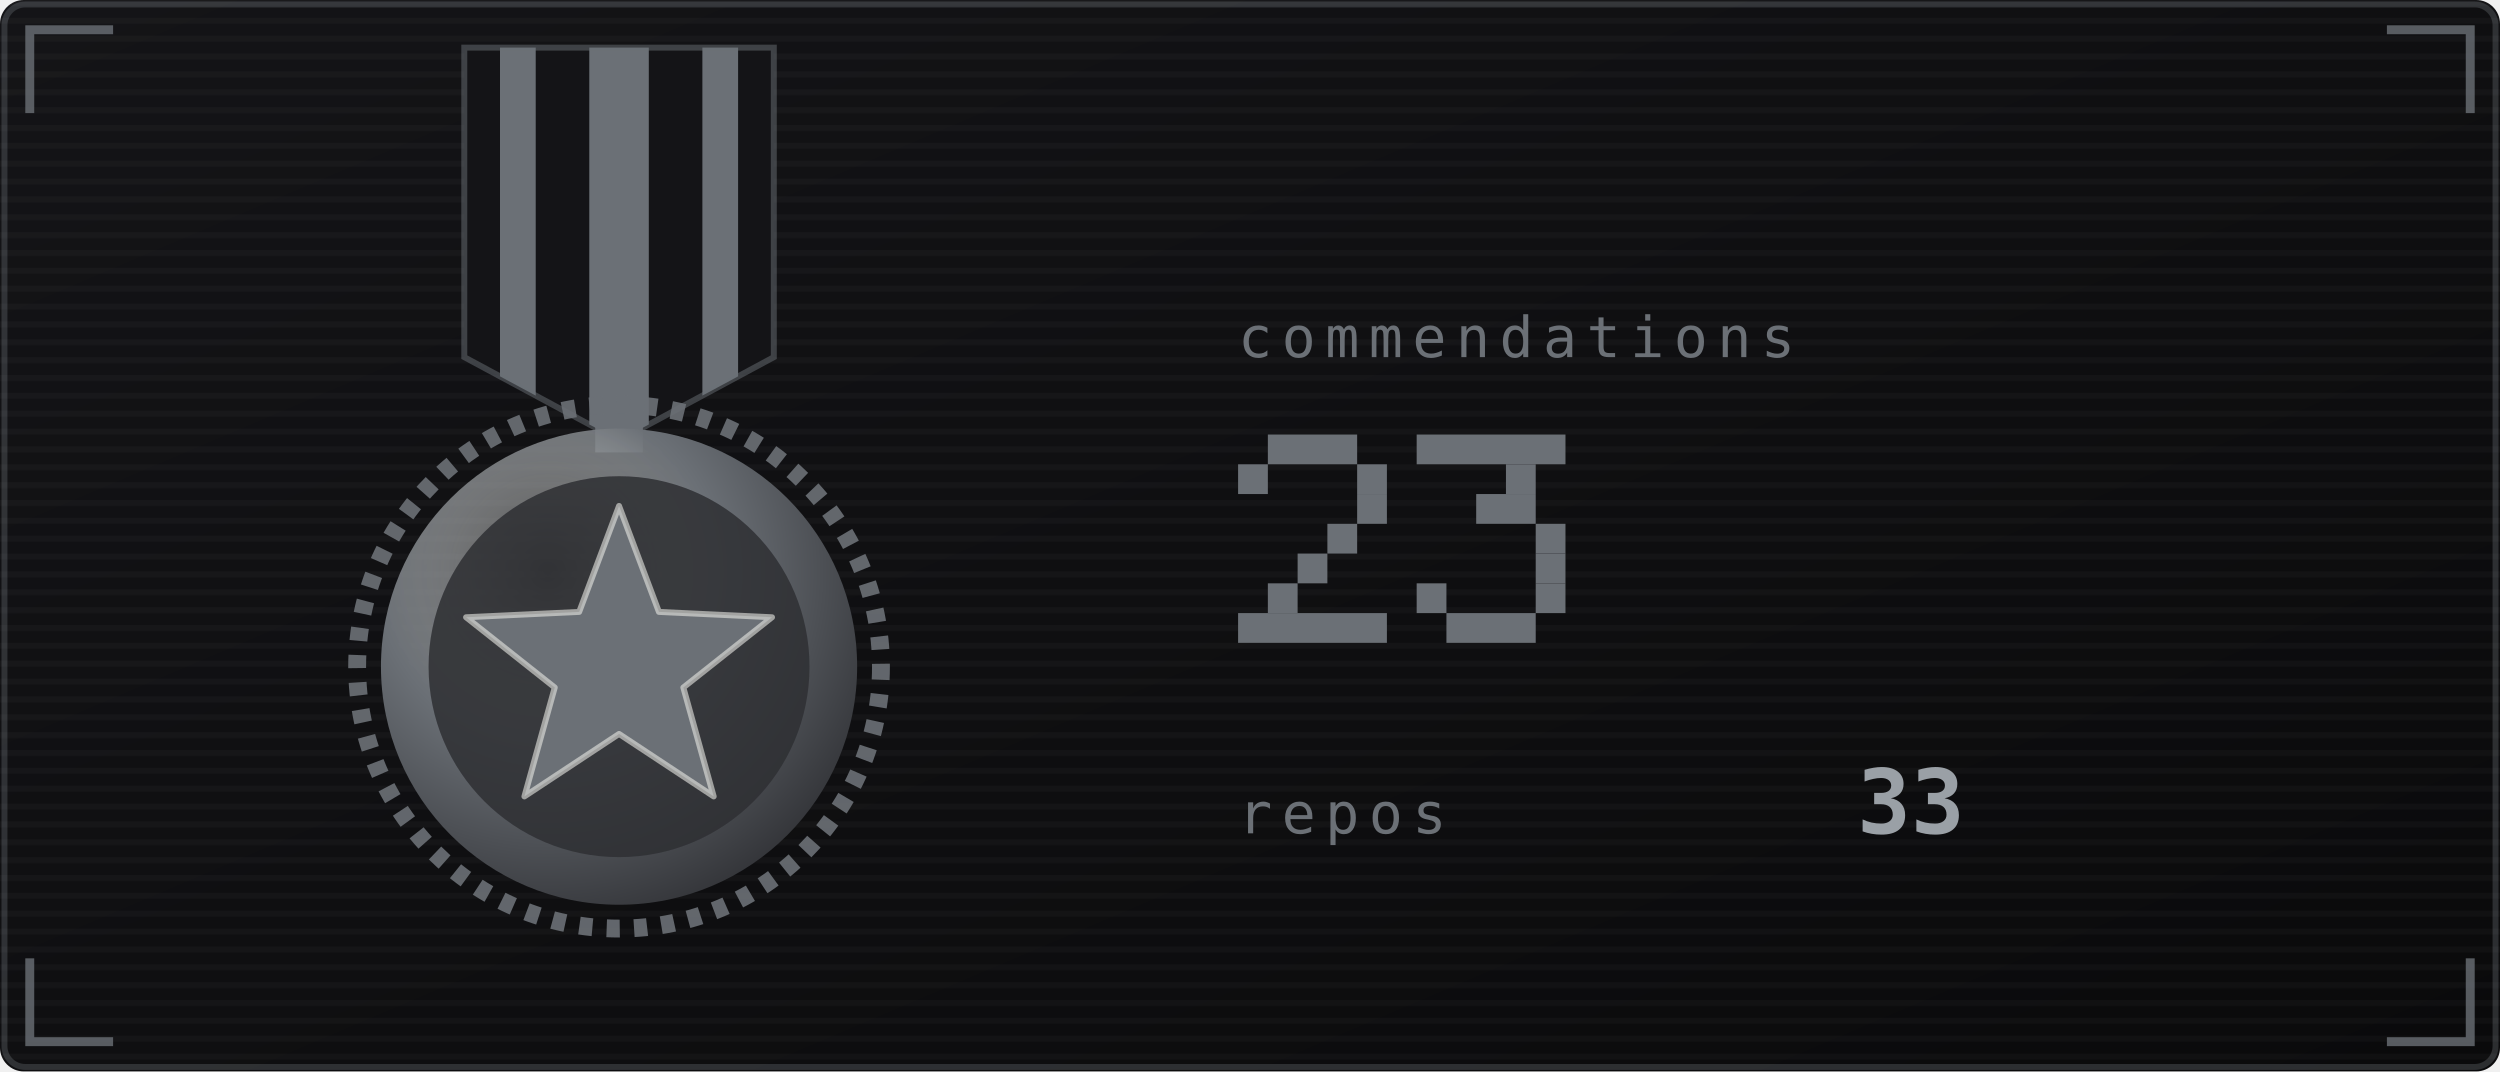
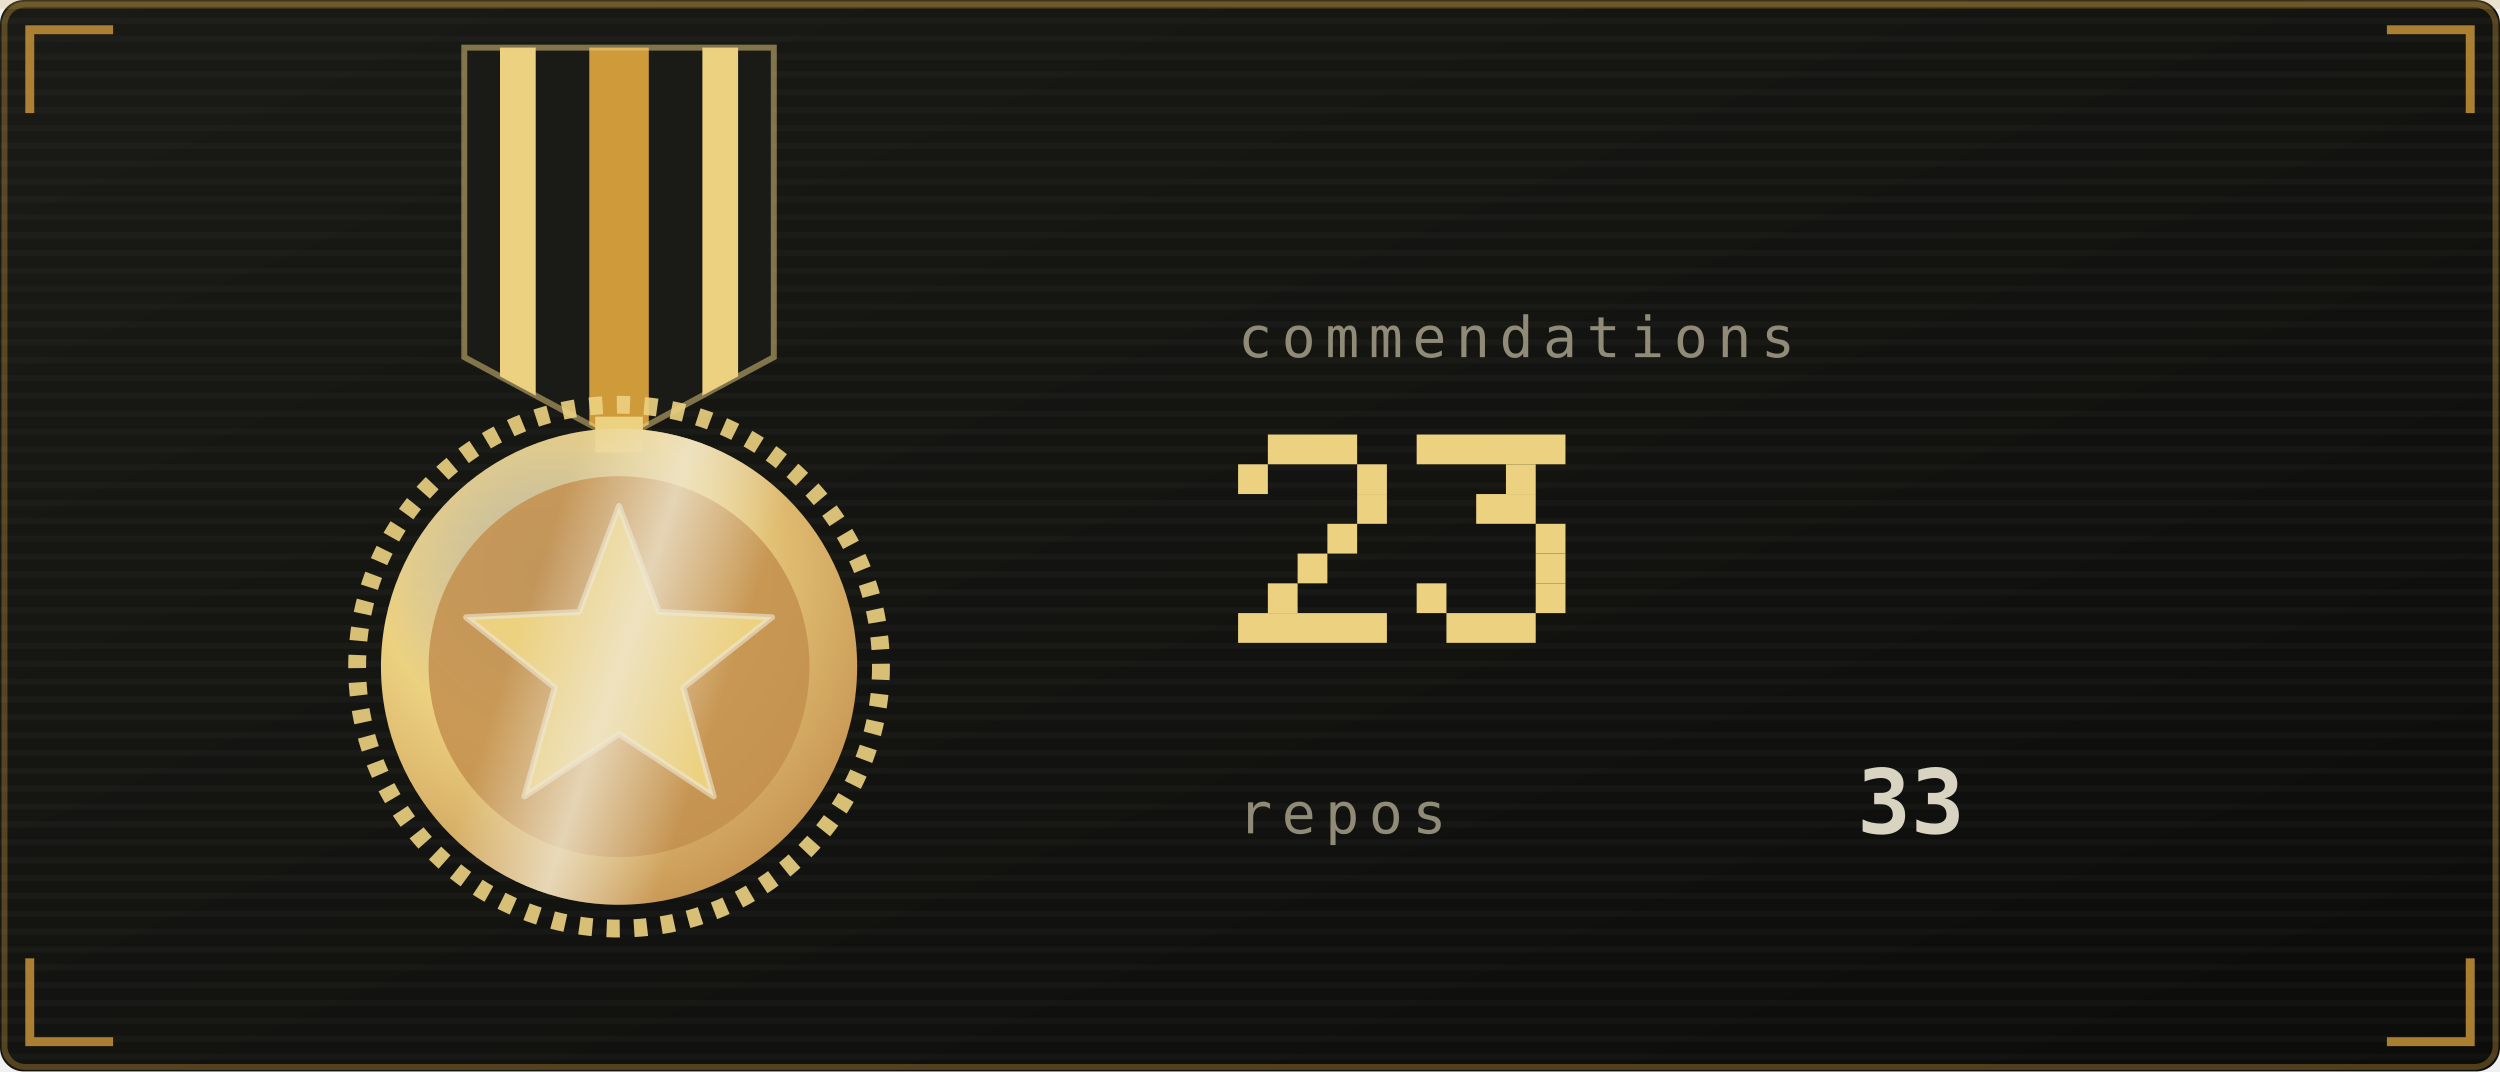
<svg xmlns="http://www.w3.org/2000/svg" viewBox="0 0 420 180" width="420" height="180" role="img" aria-labelledby="strt strd">
  <defs>
    <linearGradient id="strbg" x1="0" y1="0" x2="1" y2="1">
-       <stop offset="0" stop-color="#141417" />
-       <stop offset="1" stop-color="#0a0a0b" />
+       <stop offset="0" stop-color="#1a1b16" />
+       <stop offset="1" stop-color="#0c0d0b" />
    </linearGradient>
  </defs>
  <style>
    .mono{font-family:ui-monospace,SFMono-Regular,Menlo,Consolas,"DejaVu Sans Mono",monospace}
-     .lbl{font-size:9.5px;letter-spacing:1.6px;fill:#6b7076}
-     .big{font-size:31px;font-weight:700;fill:#9aa0a6}
-     .med{font-size:15px;font-weight:700;fill:#9aa0a6}
-     .sm{font-size:11px;fill:#9aa0a6}
-     .dim{font-size:11px;fill:#6b7076}
+     .lbl{font-size:9.5px;letter-spacing:1.6px;fill:#908b77}
+     .big{font-size:31px;font-weight:700;fill:#d9d3c1}
+     .med{font-size:15px;font-weight:700;fill:#d9d3c1}
+     .sm{font-size:11px;fill:#d9d3c1}
+     .dim{font-size:11px;fill:#908b77}
    
+     .pulse{animation:pulse 3.4s ease-in-out infinite}
+     @keyframes pulse{0%,100%{opacity:1}50%{opacity:.62}}
    
+     .rays{animation:spin 26s linear infinite;transform-box:fill-box;transform-origin:center}
+     .halo{animation:halo 3.6s ease-in-out infinite;transform-box:fill-box;transform-origin:center}
+     .glaze{animation:glaze 3.6s ease-in-out infinite}
+     .tw{animation:tw 2.4s ease-in-out infinite;transform-box:fill-box;transform-origin:center}
+     @keyframes spin{to{transform:rotate(360deg)}}
+     @keyframes halo{0%,100%{transform:scale(1);opacity:.28}50%{transform:scale(1.1);opacity:.06}}
+     @keyframes glaze{0%{transform:translateX(-190px)}55%,100%{transform:translateX(190px)}}
+     @keyframes tw{0%,100%{opacity:.15;transform:scale(.7)}50%{opacity:1;transform:scale(1)}}
+     .sway{animation:sway 5s ease-in-out infinite;transform-origin:104px 8px}
+     @keyframes sway{0%,100%{transform:rotate(-2deg)}50%{transform:rotate(2deg)}}
</style>
  <rect width="420" height="180" rx="4" fill="url(#strbg)" />
-   <rect x="0.75" y="0.75" width="418.5" height="178.5" rx="3.5" fill="none" stroke="#6b7076" stroke-opacity="0.35" />
+   <rect x="0.75" y="0.75" width="418.5" height="178.5" rx="3.5" fill="none" stroke="#cf9a3a" stroke-opacity="0.35" />
  <defs>
    <pattern id="strscan" width="4" height="3" patternUnits="userSpaceOnUse">
      <rect width="4" height="1" fill="#ffffff" opacity="0.025" />
    </pattern>
  </defs>
  <rect width="420" height="180" rx="4" fill="url(#strscan)" />
-   <path d="M5 19V5H19M401 5H415V19M415 161V175H401M19 175H5V161" fill="none" stroke="#6b7076" stroke-width="1.5" stroke-opacity="0.8" />
+   <rect x="0" y="0" width="420" height="1.5" fill="#cf9a3a" opacity="0.18">
+     <animate attributeName="y" values="0;180;180" keyTimes="0;0.6;1" dur="7s" repeatCount="indefinite" />
+   </rect>
+   <path d="M5 19V5H19M401 5H415V19M415 161V175H401M19 175H5V161" fill="none" stroke="#cf9a3a" stroke-width="1.5" stroke-opacity="0.8" />
  <defs>
    <radialGradient id="starFill" cx="0.35" cy="0.3" r="0.8">
-       <stop offset="0" stop-color="#e9e9e5" stop-opacity="0.25" />
-       <stop offset="0.45" stop-color="#6b7076" />
-       <stop offset="1" stop-color="#2e2f33" />
+       <stop offset="0" stop-color="#efe8d4" stop-opacity="0.75" />
+       <stop offset="0.45" stop-color="#ecd181" />
+       <stop offset="1" stop-color="#c38f4e" />
    </radialGradient>
    <linearGradient id="starGlaze" x1="0" y1="0" x2="1" y2="0">
-       <stop offset="0" stop-color="#e9e9e5" stop-opacity="0" />
-       <stop offset="0.5" stop-color="#e9e9e5" stop-opacity="0.75" />
-       <stop offset="1" stop-color="#e9e9e5" stop-opacity="0" />
+       <stop offset="0" stop-color="#efe8d4" stop-opacity="0" />
+       <stop offset="0.5" stop-color="#efe8d4" stop-opacity="0.75" />
+       <stop offset="1" stop-color="#efe8d4" stop-opacity="0" />
    </linearGradient>
    <clipPath id="starClip">
      <polygon points="104.0,30.0 118.7,69.8 161.1,71.5 127.8,97.7 139.3,138.5 104.0,115.0 68.7,138.5 80.2,97.7 46.9,71.5 89.3,69.8" />
    </clipPath>
  </defs>
  <defs>
    <clipPath id="ribClip">
      <path d="M78 8h52v52l-26 14l-26 -14z" />
    </clipPath>
    <clipPath id="medClip">
      <circle cx="104" cy="112" r="40" />
    </clipPath>
  </defs>
-   <g>
+   <g class="sway">
    <g clip-path="url(#ribClip)">
-       <rect x="78" y="8" width="52" height="64" fill="#141417" />
-       <rect x="84" y="8" width="6" height="64" fill="#6b7076" />
-       <rect x="99" y="8" width="10" height="64" fill="#6b7076" />
-       <rect x="118" y="8" width="6" height="64" fill="#6b7076" />
+       <rect x="78" y="8" width="52" height="64" fill="#1a1b16" />
+       <rect x="84" y="8" width="6" height="64" fill="#ecd181" />
+       <rect x="99" y="8" width="10" height="64" fill="#cf9a3a" />
+       <rect x="118" y="8" width="6" height="64" fill="#ecd181" />
    </g>
-     <path d="M78 8h52v52l-26 14l-26 -14z" fill="none" stroke="#6b7076" stroke-opacity="0.5" />
-     <rect x="100" y="70" width="8" height="6" fill="#6b7076" />
-     <circle cx="104" cy="112" r="44" fill="none" stroke="#6b7076" stroke-width="3" stroke-dasharray="2.2 2.4" opacity="0.9" />
+     <path d="M78 8h52v52l-26 14l-26 -14z" fill="none" stroke="#ecd181" stroke-opacity="0.5" />
+     <rect x="100" y="70" width="8" height="6" fill="#ecd181" />
+     <circle cx="104" cy="112" r="44" fill="none" stroke="#ecd181" stroke-width="3" stroke-dasharray="2.2 2.4" opacity="0.9" />
    <circle cx="104" cy="112" r="40" fill="url(#starFill)" />
-     <circle cx="104" cy="112" r="32" fill="#2e2f33" opacity="0.85" />
-     <polygon points="104.0,85.0 110.7,102.8 129.7,103.7 114.8,115.5 119.9,133.8 104.0,123.3 88.1,133.8 93.2,115.5 78.3,103.7 97.3,102.8" fill="#6b7076" stroke="#e9e9e5" stroke-opacity="0.6" stroke-linejoin="round" />
+     <circle cx="104" cy="112" r="32" fill="#c38f4e" opacity="0.85" />
+     <polygon points="104.0,85.0 110.7,102.8 129.7,103.7 114.8,115.5 119.9,133.8 104.0,123.3 88.1,133.8 93.2,115.5 78.3,103.7 97.3,102.8" fill="#ecd181" stroke="#efe8d4" stroke-opacity="0.6" stroke-linejoin="round" />
+     <g clip-path="url(#medClip)">
+       <g transform="rotate(18 104 112)">
+         <rect class="glaze" x="86" y="62" width="36" height="100" fill="url(#starGlaze)" />
+       </g>
+     </g>
  </g>
  <text class="mono lbl" x="208" y="60">commendations</text>
-   <g>
-     <rect x="213" y="73" width="15" height="5" fill="#6b7076" />
-     <rect x="208" y="78" width="5" height="5" fill="#6b7076" />
-     <rect x="228" y="78" width="5" height="5" fill="#6b7076" />
-     <rect x="228" y="83" width="5" height="5" fill="#6b7076" />
-     <rect x="223" y="88" width="5" height="5" fill="#6b7076" />
-     <rect x="218" y="93" width="5" height="5" fill="#6b7076" />
-     <rect x="213" y="98" width="5" height="5" fill="#6b7076" />
-     <rect x="208" y="103" width="25" height="5" fill="#6b7076" />
-     <rect x="238" y="73" width="25" height="5" fill="#6b7076" />
-     <rect x="253" y="78" width="5" height="5" fill="#6b7076" />
-     <rect x="248" y="83" width="10" height="5" fill="#6b7076" />
-     <rect x="258" y="88" width="5" height="5" fill="#6b7076" />
-     <rect x="258" y="93" width="5" height="5" fill="#6b7076" />
-     <rect x="238" y="98" width="5" height="5" fill="#6b7076" />
-     <rect x="258" y="98" width="5" height="5" fill="#6b7076" />
-     <rect x="243" y="103" width="15" height="5" fill="#6b7076" />
+   <g class="pulse">
+     <rect x="213" y="73" width="15" height="5" fill="#ecd181" />
+     <rect x="208" y="78" width="5" height="5" fill="#ecd181" />
+     <rect x="228" y="78" width="5" height="5" fill="#ecd181" />
+     <rect x="228" y="83" width="5" height="5" fill="#ecd181" />
+     <rect x="223" y="88" width="5" height="5" fill="#ecd181" />
+     <rect x="218" y="93" width="5" height="5" fill="#ecd181" />
+     <rect x="213" y="98" width="5" height="5" fill="#ecd181" />
+     <rect x="208" y="103" width="25" height="5" fill="#ecd181" />
+     <rect x="238" y="73" width="25" height="5" fill="#ecd181" />
+     <rect x="253" y="78" width="5" height="5" fill="#ecd181" />
+     <rect x="248" y="83" width="10" height="5" fill="#ecd181" />
+     <rect x="258" y="88" width="5" height="5" fill="#ecd181" />
+     <rect x="258" y="93" width="5" height="5" fill="#ecd181" />
+     <rect x="238" y="98" width="5" height="5" fill="#ecd181" />
+     <rect x="258" y="98" width="5" height="5" fill="#ecd181" />
+     <rect x="243" y="103" width="15" height="5" fill="#ecd181" />
  </g>
  <text class="mono lbl" x="208" y="140">repos</text>
  <text class="mono med" x="312" y="140">33</text>
</svg>
